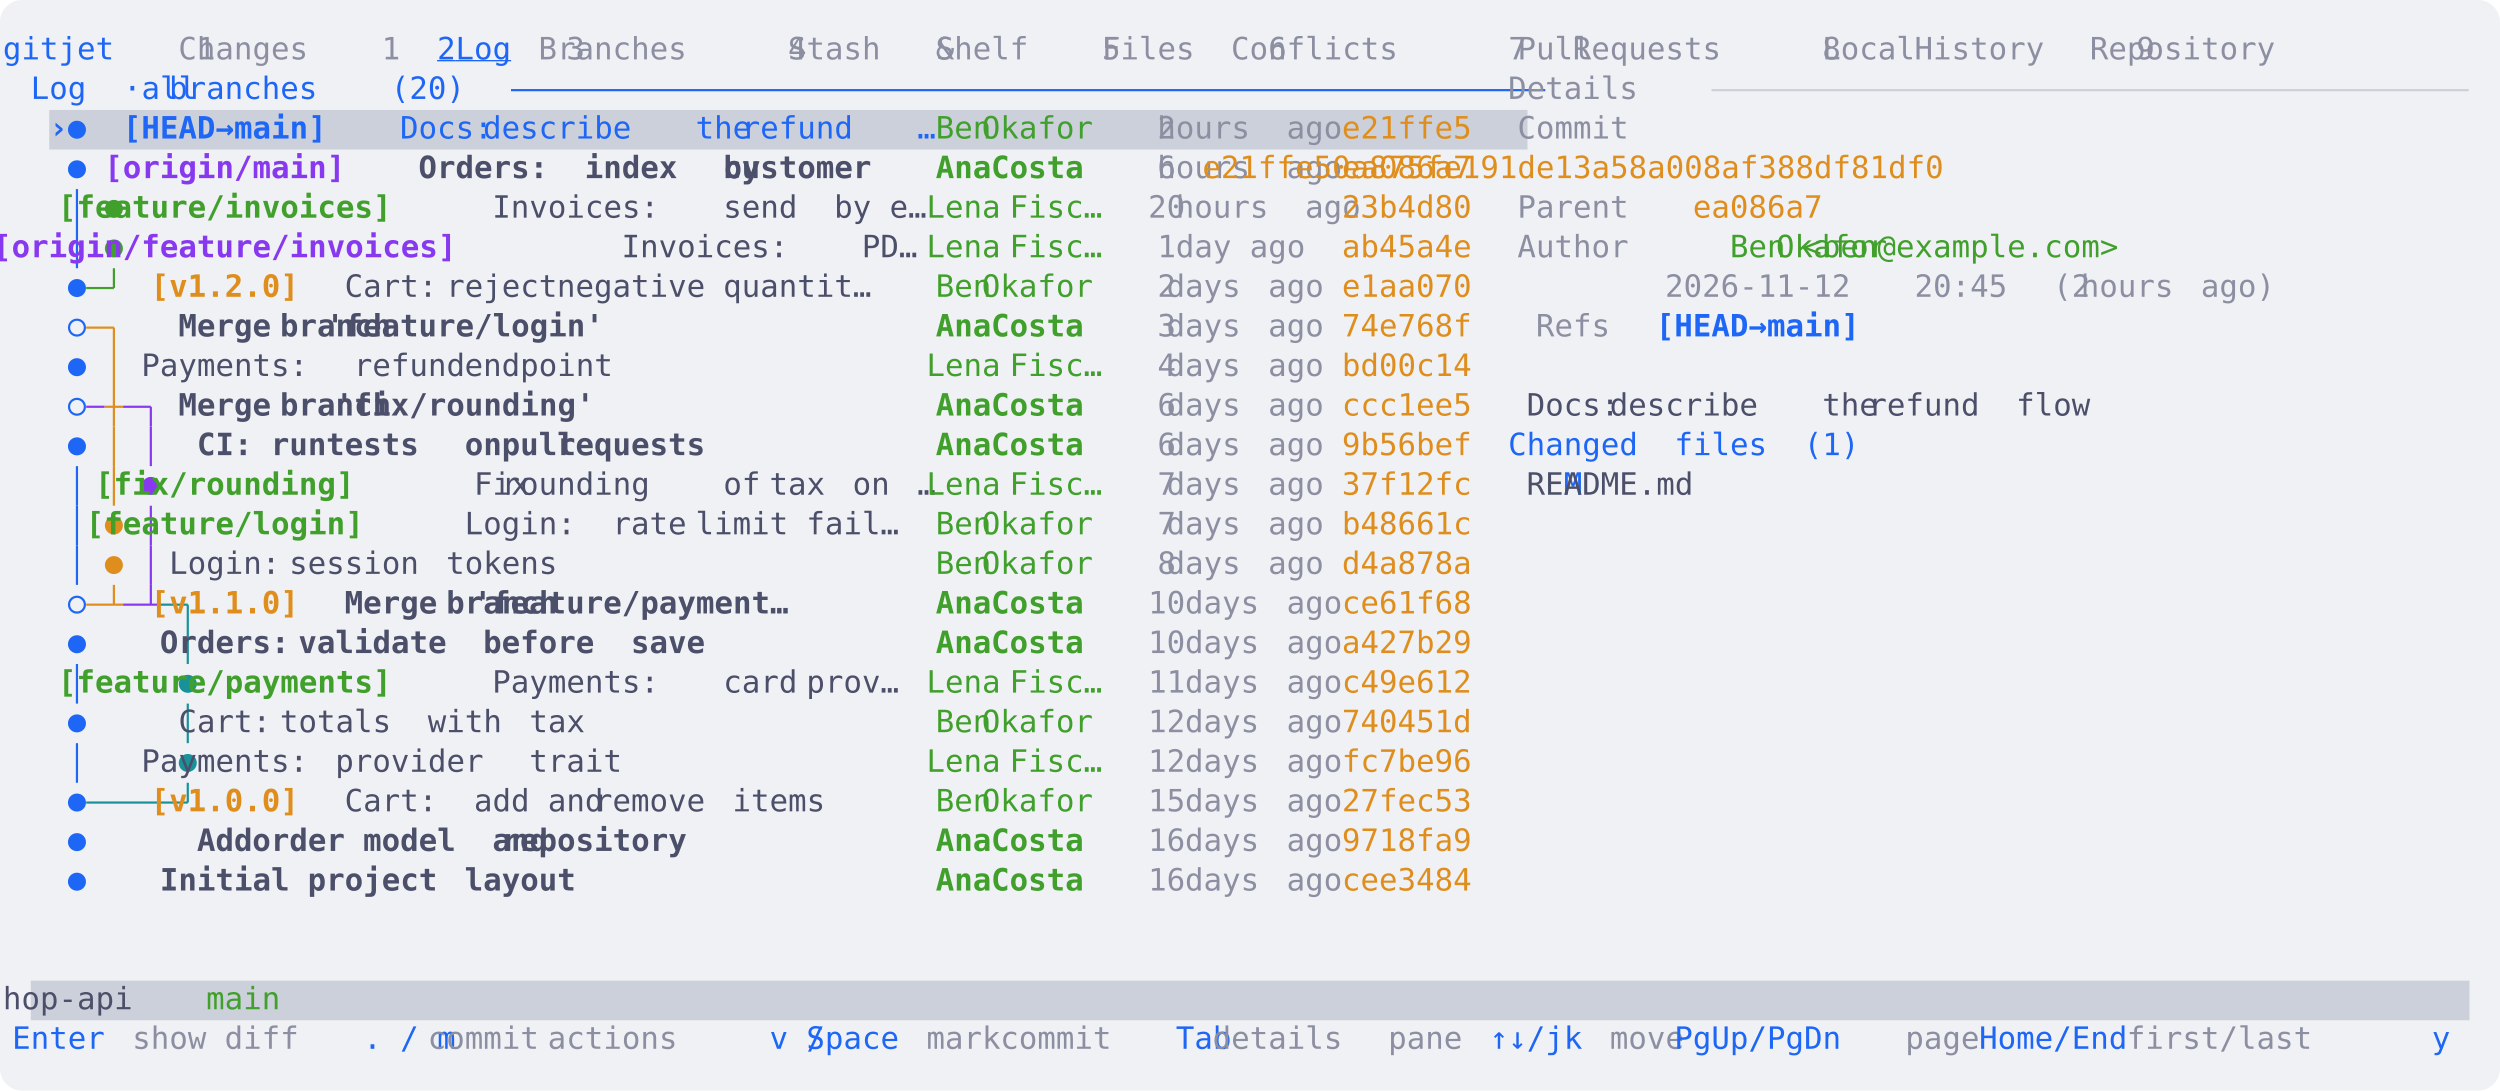
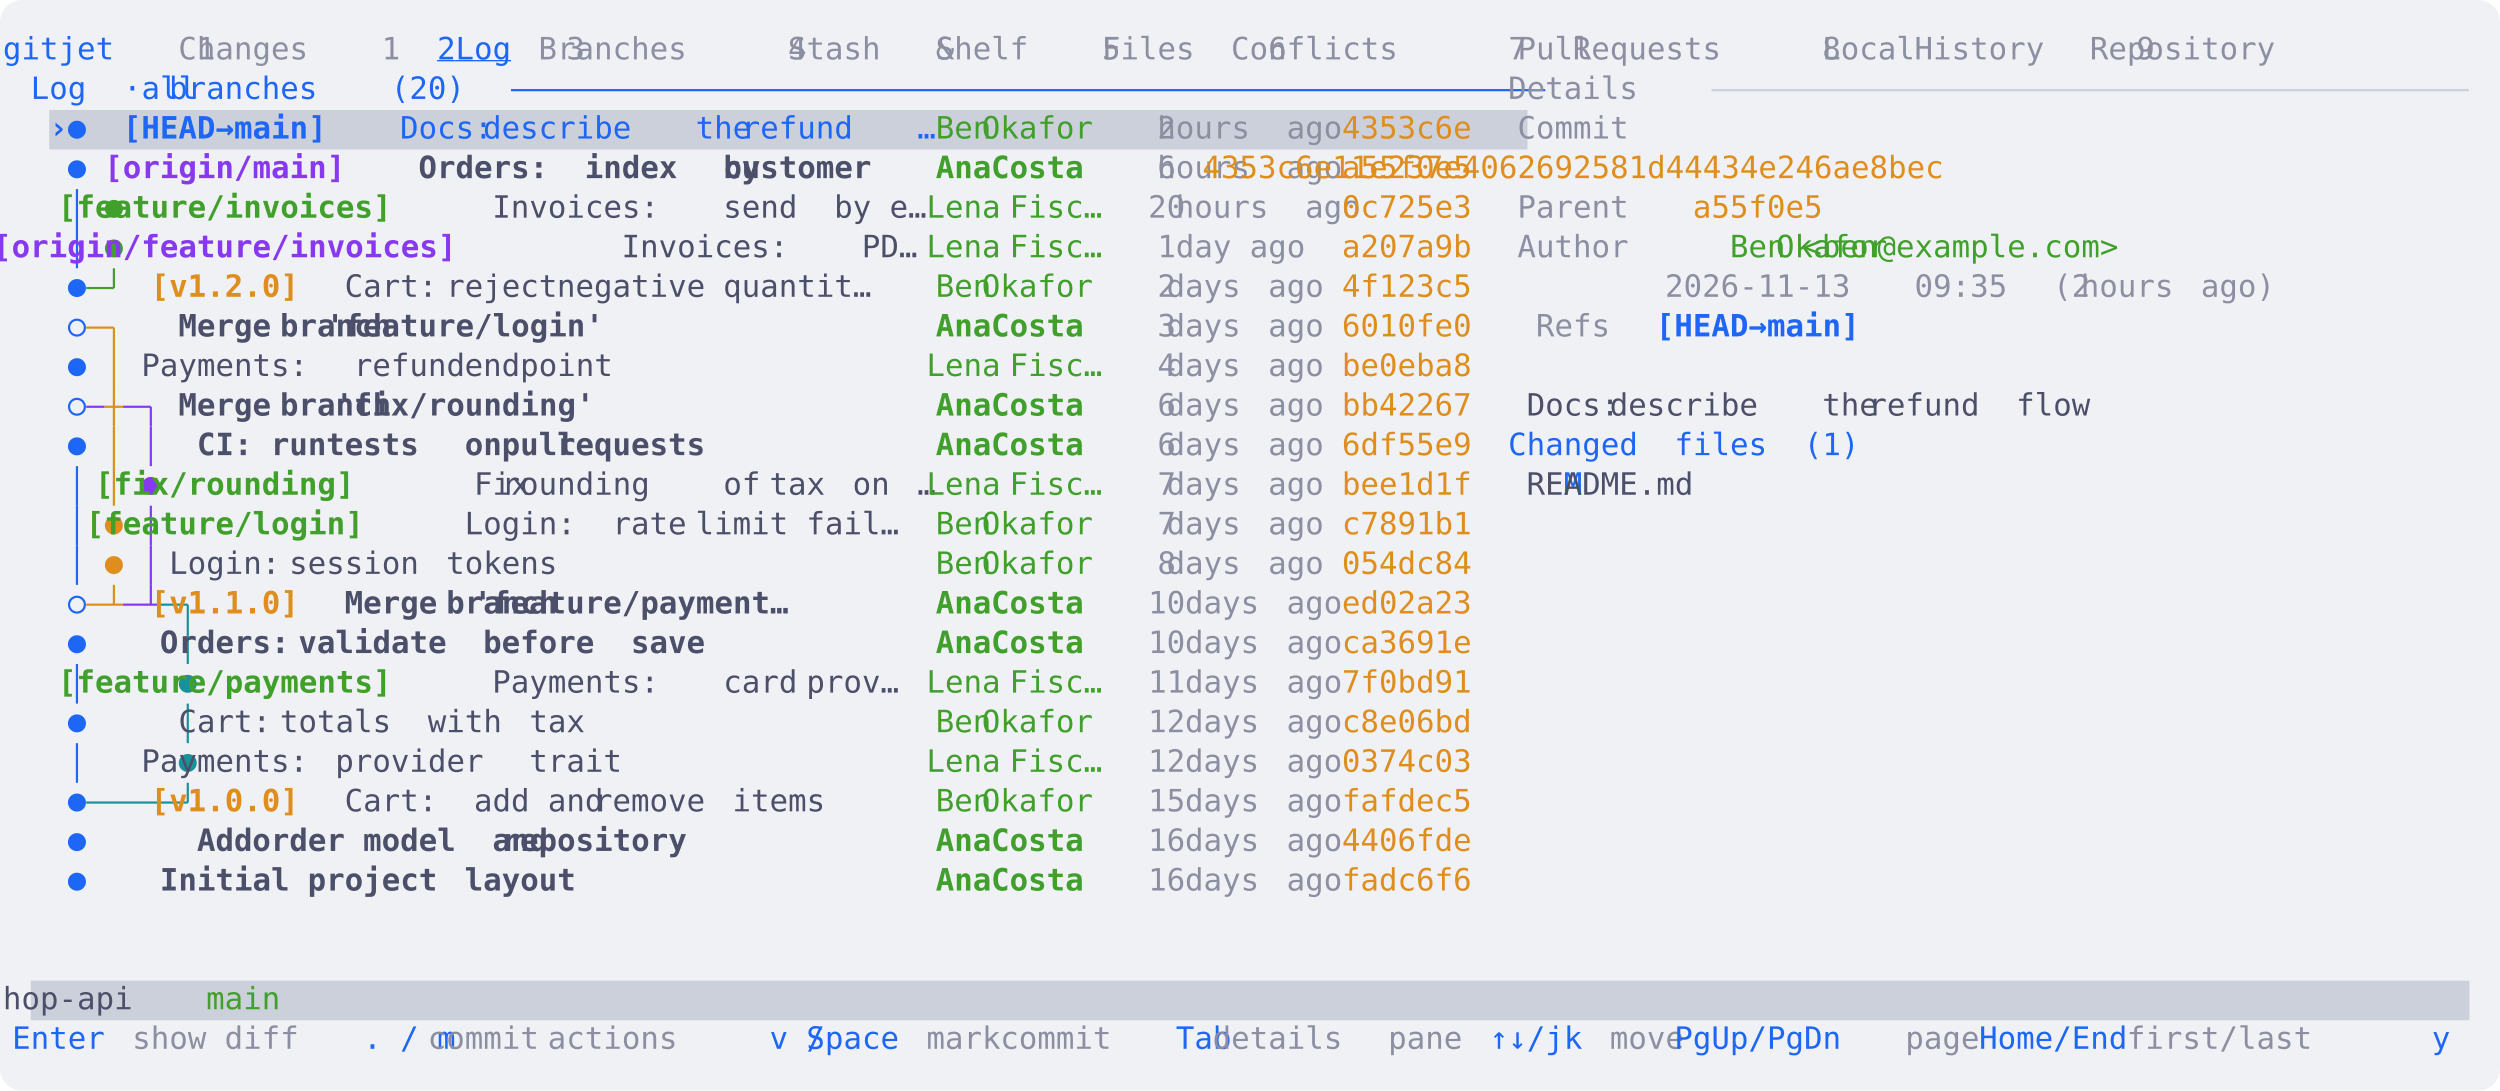
<svg xmlns="http://www.w3.org/2000/svg" viewBox="0 0 1137 496" width="1137" height="496" font-family="'JetBrains Mono','Cascadia Mono','DejaVu Sans Mono',Menlo,Consolas,'Liberation Mono',monospace" font-size="14">
  <rect width="100%" height="100%" rx="10" fill="#eff1f5" />
  <rect x="22.4" y="50.0" width="672.3" height="18" fill="#ccd0da" />
  <circle cx="35.0" cy="59.0" r="3.6" fill="#1e66f5" stroke="#1e66f5" />
  <circle cx="35.0" cy="77.0" r="3.6" fill="#1e66f5" stroke="#1e66f5" />
  <circle cx="51.8" cy="95.0" r="3.6" fill="#40a02b" stroke="#40a02b" />
  <circle cx="51.8" cy="113.0" r="3.6" fill="#40a02b" stroke="#40a02b" />
  <circle cx="35.0" cy="131.0" r="3.6" fill="#1e66f5" stroke="#1e66f5" />
  <circle cx="35.0" cy="149.0" r="3.6" fill="none" stroke="#1e66f5" />
  <circle cx="35.0" cy="167.0" r="3.6" fill="#1e66f5" stroke="#1e66f5" />
  <circle cx="35.0" cy="185.0" r="3.6" fill="none" stroke="#1e66f5" />
  <circle cx="35.0" cy="203.0" r="3.6" fill="#1e66f5" stroke="#1e66f5" />
  <circle cx="68.6" cy="221.0" r="3.6" fill="#8839ef" stroke="#8839ef" />
  <circle cx="51.8" cy="239.0" r="3.6" fill="#df8e1d" stroke="#df8e1d" />
  <circle cx="51.8" cy="257.0" r="3.6" fill="#df8e1d" stroke="#df8e1d" />
  <circle cx="35.0" cy="275.0" r="3.6" fill="none" stroke="#1e66f5" />
  <circle cx="35.0" cy="293.0" r="3.6" fill="#1e66f5" stroke="#1e66f5" />
  <circle cx="85.4" cy="311.0" r="3.6" fill="#179299" stroke="#179299" />
  <circle cx="35.0" cy="329.0" r="3.6" fill="#1e66f5" stroke="#1e66f5" />
  <circle cx="85.4" cy="347.0" r="3.6" fill="#179299" stroke="#179299" />
  <circle cx="35.0" cy="365.0" r="3.6" fill="#1e66f5" stroke="#1e66f5" />
  <circle cx="35.0" cy="383.0" r="3.6" fill="#1e66f5" stroke="#1e66f5" />
  <circle cx="35.0" cy="401.0" r="3.6" fill="#1e66f5" stroke="#1e66f5" />
  <rect x="14.0" y="446.0" width="1109.1" height="18" fill="#ccd0da" />
  <path d="M232.4 41.0H240.8M240.8 41.0H249.2M249.2 41.0H257.6M257.6 41.0H266.0M266.0 41.0H274.4M274.4 41.0H282.8M282.8 41.0H291.2M291.2 41.0H299.6M299.6 41.0H308.0M308.0 41.0H316.4M316.4 41.0H324.8M324.8 41.0H333.2M333.2 41.0H341.6M341.6 41.0H350.0M350.0 41.0H358.4M358.4 41.0H366.8M366.8 41.0H375.2M375.2 41.0H383.6M383.6 41.0H392.0M392.0 41.0H400.4M400.4 41.0H408.8M408.8 41.0H417.2M417.2 41.0H425.6M425.6 41.0H434.0M434.0 41.0H442.4M442.4 41.0H450.8M450.8 41.0H459.2M459.2 41.0H467.6M467.6 41.0H476.0M476.0 41.0H484.4M484.4 41.0H492.8M492.8 41.0H501.2M501.2 41.0H509.6M509.6 41.0H518.0M518.0 41.0H526.4M526.4 41.0H534.8M534.8 41.0H543.2M543.2 41.0H551.6M551.6 41.0H560.0M560.0 41.0H568.4M568.4 41.0H576.8M576.8 41.0H585.2M585.2 41.0H593.6M593.6 41.0H602.0M602.0 41.0H610.4M610.4 41.0H618.8M618.8 41.0H627.2M627.2 41.0H635.6M635.6 41.0H644.0M644.0 41.0H652.4M652.4 41.0H660.8M660.8 41.0H669.2M669.2 41.0H677.6M677.6 41.0H686.0M686.0 41.0H694.4M694.4 41.0H702.8" stroke="#1e66f5" fill="none" />
  <path d="M778.4 41.0H786.8M786.8 41.0H795.2M795.2 41.0H803.6M803.6 41.0H812.0M812.0 41.0H820.4M820.4 41.0H828.8M828.8 41.0H837.2M837.2 41.0H845.6M845.6 41.0H854.0M854.0 41.0H862.4M862.4 41.0H870.8M870.8 41.0H879.2M879.2 41.0H887.6M887.6 41.0H896.0M896.0 41.0H904.4M904.4 41.0H912.8M912.8 41.0H921.2M921.2 41.0H929.6M929.6 41.0H938.0M938.0 41.0H946.4M946.4 41.0H954.8M954.8 41.0H963.2M963.2 41.0H971.6M971.6 41.0H980.0M980.0 41.0H988.4M988.4 41.0H996.8M996.8 41.0H1005.2M1005.2 41.0H1013.6M1013.6 41.0H1022.0M1022.0 41.0H1030.4M1030.4 41.0H1038.8M1038.8 41.0H1047.2M1047.2 41.0H1055.6M1055.6 41.0H1064.0M1064.0 41.0H1072.4M1072.4 41.0H1080.8M1080.8 41.0H1089.2M1089.2 41.0H1097.6M1097.6 41.0H1106.0M1106.0 41.0H1114.4M1114.4 41.0H1122.8" stroke="#ccd0da" fill="none" />
  <path d="M35.0 86.0V104.0M35.0 104.0V122.0" stroke="#1e66f5" fill="none" />
  <path d="M39.2 131.0H47.6M47.6 131.0H51.8M51.8 122.0V131.0" stroke="#40a02b" fill="none" />
  <path d="M39.2 149.0H47.6M47.6 149.0H51.8M51.8 149.0V158.0M51.8 158.0V176.0" stroke="#df8e1d" fill="none" />
  <path d="M39.2 185.0H47.6" stroke="#8839ef" fill="none" />
  <path d="M47.6 185.0H56.0M51.8 176.0V194.0" stroke="#df8e1d" fill="none" />
  <path d="M56.0 185.0H64.4M64.4 185.0H68.6M68.6 185.0V194.0" stroke="#8839ef" fill="none" />
  <path d="M51.8 194.0V212.0" stroke="#df8e1d" fill="none" />
  <path d="M68.6 194.0V212.0" stroke="#8839ef" fill="none" />
  <path d="M35.0 212.0V230.0" stroke="#1e66f5" fill="none" />
  <path d="M51.8 212.0V230.0" stroke="#df8e1d" fill="none" />
  <path d="M35.0 230.0V248.0" stroke="#1e66f5" fill="none" />
  <path d="M68.6 230.0V248.0" stroke="#8839ef" fill="none" />
  <path d="M35.0 248.0V266.0" stroke="#1e66f5" fill="none" />
  <path d="M68.6 248.0V266.0" stroke="#8839ef" fill="none" />
  <path d="M39.2 275.0H47.6M47.6 275.0H56.0M51.8 266.0V275.0" stroke="#df8e1d" fill="none" />
  <path d="M56.0 275.0H64.4M64.4 275.0H72.8M68.6 266.0V275.0" stroke="#8839ef" fill="none" />
  <path d="M72.8 275.0H81.2M81.2 275.0H85.4M85.4 275.0V284.0M85.4 284.0V302.0" stroke="#179299" fill="none" />
  <path d="M35.0 302.0V320.0" stroke="#1e66f5" fill="none" />
  <path d="M85.4 320.0V338.0" stroke="#179299" fill="none" />
  <path d="M35.0 338.0V356.0" stroke="#1e66f5" fill="none" />
  <path d="M39.2 365.0H47.6M47.6 365.0H56.0M56.0 365.0H64.4M64.4 365.0H72.8M72.8 365.0H81.2M81.2 365.0H85.4M85.4 356.0V365.0" stroke="#179299" fill="none" />
  <g text-anchor="middle">
    <text x="26.6 35.0 43.4 51.8 60.2 68.6" y="27.0" fill="#1e66f5">gitjet</text>
    <text x="93.8" y="27.0" fill="#8c8fa1">1</text>
    <text x="110.6 119.0 127.4 135.8 144.2 152.6 161.0" y="27.0" fill="#8c8fa1">Changes</text>
    <text x="177.8" y="27.0" fill="#8c8fa1">1</text>
    <text x="203.0" y="27.0" fill="#1e66f5" text-decoration="underline">2</text>
    <text x="219.8 228.2 236.6" y="27.0" fill="#1e66f5" text-decoration="underline">Log</text>
    <text x="261.8" y="27.0" fill="#8c8fa1">3</text>
    <text x="278.6 287.0 295.4 303.8 312.2 320.6 329.0 337.4" y="27.0" fill="#8c8fa1">Branches</text>
    <text x="362.6" y="27.0" fill="#8c8fa1">4</text>
    <text x="379.4 387.8 396.2 404.6 413.0" y="27.0" fill="#8c8fa1">Stash</text>
    <text x="429.8" y="27.0" fill="#8c8fa1">&amp;</text>
    <text x="446.6 455.0 463.4 471.8 480.2" y="27.0" fill="#8c8fa1">Shelf</text>
    <text x="505.4" y="27.0" fill="#8c8fa1">5</text>
    <text x="522.2 530.6 539.0 547.4 555.8" y="27.0" fill="#8c8fa1">Files</text>
    <text x="581.0" y="27.0" fill="#8c8fa1">6</text>
    <text x="597.8 606.2 614.6 623.0 631.4 639.8 648.2 656.6 665.0" y="27.0" fill="#8c8fa1">Conflicts</text>
    <text x="690.2" y="27.0" fill="#8c8fa1">7</text>
    <text x="707.0 715.4 723.8 732.2" y="27.0" fill="#8c8fa1">Pull</text>
    <text x="749.0 757.4 765.8 774.2 782.6 791.0 799.4 807.8" y="27.0" fill="#8c8fa1">Requests</text>
    <text x="833.0" y="27.0" fill="#8c8fa1">8</text>
    <text x="849.8 858.2 866.6 875.0 883.4" y="27.0" fill="#8c8fa1">Local</text>
    <text x="900.2 908.6 917.0 925.4 933.8 942.2 950.6" y="27.0" fill="#8c8fa1">History</text>
    <text x="975.8" y="27.0" fill="#8c8fa1">9</text>
    <text x="992.6 1001.0 1009.4 1017.8 1026.2 1034.6 1043.0 1051.4 1059.8 1068.2" y="27.0" fill="#8c8fa1">Repository</text>
    <text x="26.6 35.0 43.4" y="45.0" fill="#1e66f5">Log</text>
    <text x="60.2" y="45.0" fill="#1e66f5">·</text>
    <text x="77.0 85.4 93.8" y="45.0" fill="#1e66f5">all</text>
    <text x="110.6 119.0 127.4 135.8 144.2 152.6 161.0 169.4" y="45.0" fill="#1e66f5">branches</text>
    <text x="194.6 203.0 211.4 219.8" y="45.0" fill="#1e66f5">(20)</text>
    <text x="715.4 723.8 732.2 740.6 749.0 757.4 765.8" y="45.0" fill="#8c8fa1">Details</text>
    <text x="26.6" y="63.0" fill="#1e66f5" font-weight="bold">›</text>
    <text x="102.2 110.6 119.0 127.4 135.8 144.2 152.6 161.0 169.4 177.8 186.2" y="63.0" fill="#1e66f5" font-weight="bold">[HEAD→main]</text>
    <text x="203.0 211.4 219.8 228.2 236.6" y="63.0" fill="#1e66f5">Docs:</text>
    <text x="253.4 261.8 270.2 278.6 287.0 295.4 303.8 312.2" y="63.0" fill="#1e66f5">describe</text>
    <text x="329.0 337.4 345.8" y="63.0" fill="#1e66f5">the</text>
    <text x="362.6 371.0 379.4 387.8 396.2 404.6" y="63.0" fill="#1e66f5">refund</text>
    <text x="421.4" y="63.0" fill="#1e66f5">…</text>
    <text x="438.2 446.6 455.0" y="63.0" fill="#40a02b">Ben</text>
    <text x="471.8 480.2 488.6 497.0 505.4 513.8" y="63.0" fill="#40a02b">Okafor</text>
    <text x="530.6" y="63.0" fill="#8c8fa1">2</text>
    <text x="547.4 555.8 564.2 572.6 581.0" y="63.0" fill="#8c8fa1">hours</text>
    <text x="597.8 606.2 614.6" y="63.0" fill="#8c8fa1">ago</text>
-     <text x="639.8 648.2 656.6 665.0 673.4 681.8 690.2" y="63.0" fill="#df8e1d">e21ffe5</text>
+     <text x="639.8 648.2 656.6 665.0 673.4 681.8 690.2" y="63.0" fill="#df8e1d">4353c6e</text>
    <text x="715.4 723.8 732.2 740.6 749.0 757.4" y="63.0" fill="#8c8fa1">Commit</text>
    <text x="102.2 110.6 119.0 127.4 135.8 144.2 152.6 161.0 169.4 177.8 186.2 194.6 203.0" y="81.0" fill="#8839ef" font-weight="bold">[origin/main]</text>
    <text x="219.8 228.2 236.6 245.0 253.4 261.8 270.2" y="81.0" fill="#4c4f69" font-weight="bold">Orders:</text>
    <text x="287.0 295.4 303.8 312.2 320.6" y="81.0" fill="#4c4f69" font-weight="bold">index</text>
    <text x="337.4 345.8" y="81.0" fill="#4c4f69" font-weight="bold">by</text>
    <text x="362.6 371.0 379.4 387.8 396.2 404.6 413.0 421.4" y="81.0" fill="#4c4f69" font-weight="bold">customer</text>
    <text x="438.2 446.6 455.0" y="81.0" fill="#40a02b" font-weight="bold">Ana</text>
    <text x="471.8 480.2 488.6 497.0 505.4" y="81.0" fill="#40a02b" font-weight="bold">Costa</text>
    <text x="530.6" y="81.0" fill="#8c8fa1">6</text>
    <text x="547.4 555.8 564.2 572.6 581.0" y="81.0" fill="#8c8fa1">hours</text>
    <text x="597.8 606.2 614.6" y="81.0" fill="#8c8fa1">ago</text>
-     <text x="639.8 648.2 656.6 665.0 673.4 681.8 690.2" y="81.0" fill="#df8e1d">ea086a7</text>
-     <text x="715.4 723.8 732.2 740.6 749.0 757.4 765.8 774.2 782.6 791.0 799.4 807.8 816.2 824.6 833.0 841.4 849.8 858.2 866.6 875.0 883.4 891.8 900.2 908.6 917.0 925.4 933.8 942.2 950.6 959.0 967.4 975.8 984.2 992.6 1001.0 1009.4 1017.8 1026.2 1034.6 1043.0" y="81.0" fill="#df8e1d">e21ffe50a875fe191de13a58a008af388df81df0</text>
+     <text x="639.8 648.2 656.6 665.0 673.4 681.8 690.2" y="81.0" fill="#df8e1d">a55f0e5</text>
+     <text x="715.4 723.8 732.2 740.6 749.0 757.4 765.8 774.2 782.6 791.0 799.4 807.8 816.2 824.6 833.0 841.4 849.8 858.2 866.6 875.0 883.4 891.8 900.2 908.6 917.0 925.4 933.8 942.2 950.6 959.0 967.4 975.8 984.2 992.6 1001.0 1009.4 1017.8 1026.2 1034.6 1043.0" y="81.0" fill="#df8e1d">4353c6e11e237e4062692581d44434e246ae8bec</text>
    <text x="102.2 110.6 119.0 127.4 135.8 144.2 152.6 161.0 169.4 177.8 186.2 194.6 203.0 211.4 219.8 228.2 236.6 245.0" y="99.0" fill="#40a02b" font-weight="bold">[feature/invoices]</text>
    <text x="261.8 270.2 278.6 287.0 295.4 303.8 312.2 320.6 329.0" y="99.0" fill="#4c4f69">Invoices:</text>
    <text x="345.8 354.2 362.6 371.0" y="99.0" fill="#4c4f69">send</text>
    <text x="387.8 396.2" y="99.0" fill="#4c4f69">by</text>
    <text x="413.0 421.4" y="99.0" fill="#4c4f69">e…</text>
    <text x="438.2 446.6 455.0 463.4" y="99.0" fill="#40a02b">Lena</text>
    <text x="480.2 488.6 497.0 505.4 513.8" y="99.0" fill="#40a02b">Fisc…</text>
    <text x="530.6 539.0" y="99.0" fill="#8c8fa1">20</text>
    <text x="555.8 564.2 572.6 581.0 589.4" y="99.0" fill="#8c8fa1">hours</text>
    <text x="606.2 614.6 623.0" y="99.0" fill="#8c8fa1">ago</text>
-     <text x="639.8 648.2 656.6 665.0 673.4 681.8 690.2" y="99.0" fill="#df8e1d">23b4d80</text>
+     <text x="639.8 648.2 656.6 665.0 673.4 681.8 690.2" y="99.0" fill="#df8e1d">0c725e3</text>
    <text x="715.4 723.8 732.2 740.6 749.0 757.4" y="99.0" fill="#8c8fa1">Parent</text>
-     <text x="799.4 807.8 816.2 824.6 833.0 841.4 849.8" y="99.0" fill="#df8e1d">ea086a7</text>
+     <text x="799.4 807.8 816.2 824.6 833.0 841.4 849.8" y="99.0" fill="#df8e1d">a55f0e5</text>
    <text x="102.2 110.6 119.0 127.4 135.8 144.2 152.6 161.0 169.4 177.8 186.2 194.6 203.0 211.4 219.8 228.2 236.6 245.0 253.4 261.8 270.2 278.6 287.0 295.4 303.8" y="117.0" fill="#8839ef" font-weight="bold">[origin/feature/invoices]</text>
    <text x="320.6 329.0 337.4 345.8 354.2 362.6 371.0 379.4 387.8" y="117.0" fill="#4c4f69">Invoices:</text>
    <text x="404.6 413.0 421.4" y="117.0" fill="#4c4f69">PD…</text>
    <text x="438.2 446.6 455.0 463.4" y="117.0" fill="#40a02b">Lena</text>
    <text x="480.2 488.6 497.0 505.4 513.8" y="117.0" fill="#40a02b">Fisc…</text>
    <text x="530.6" y="117.0" fill="#8c8fa1">1</text>
    <text x="547.4 555.8 564.2" y="117.0" fill="#8c8fa1">day</text>
    <text x="581.0 589.4 597.8" y="117.0" fill="#8c8fa1">ago</text>
-     <text x="639.8 648.2 656.6 665.0 673.4 681.8 690.2" y="117.0" fill="#df8e1d">ab45a4e</text>
+     <text x="639.8 648.2 656.6 665.0 673.4 681.8 690.2" y="117.0" fill="#df8e1d">a207a9b</text>
    <text x="715.4 723.8 732.2 740.6 749.0 757.4" y="117.0" fill="#8c8fa1">Author</text>
    <text x="799.4 807.8 816.2" y="117.0" fill="#40a02b">Ben</text>
    <text x="833.0 841.4 849.8 858.2 866.6 875.0" y="117.0" fill="#40a02b">Okafor</text>
    <text x="891.8 900.2 908.6 917.0 925.4 933.8 942.2 950.6 959.0 967.4 975.8 984.2 992.6 1001.0 1009.4 1017.8 1026.2" y="117.0" fill="#40a02b">&lt;ben@example.com&gt;</text>
    <text x="102.2 110.6 119.0 127.4 135.8 144.2 152.6 161.0" y="135.0" fill="#df8e1d" font-weight="bold">[v1.2.0]</text>
    <text x="177.8 186.2 194.6 203.0 211.4" y="135.0" fill="#4c4f69">Cart:</text>
    <text x="228.2 236.6 245.0 253.4 261.8 270.2" y="135.0" fill="#4c4f69">reject</text>
    <text x="287.0 295.4 303.8 312.2 320.6 329.0 337.4 345.8" y="135.0" fill="#4c4f69">negative</text>
    <text x="362.6 371.0 379.4 387.8 396.2 404.6 413.0 421.4" y="135.0" fill="#4c4f69">quantit…</text>
    <text x="438.2 446.6 455.0" y="135.0" fill="#40a02b">Ben</text>
    <text x="471.8 480.2 488.6 497.0 505.4 513.8" y="135.0" fill="#40a02b">Okafor</text>
    <text x="530.6" y="135.0" fill="#8c8fa1">2</text>
    <text x="547.4 555.8 564.2 572.6" y="135.0" fill="#8c8fa1">days</text>
    <text x="589.4 597.8 606.2" y="135.0" fill="#8c8fa1">ago</text>
-     <text x="639.8 648.2 656.6 665.0 673.4 681.8 690.2" y="135.0" fill="#df8e1d">e1aa070</text>
-     <text x="799.4 807.8 816.2 824.6 833.0 841.4 849.8 858.2 866.6 875.0" y="135.0" fill="#8c8fa1">2026-11-12</text>
-     <text x="891.8 900.2 908.6 917.0 925.4" y="135.0" fill="#8c8fa1">20:45</text>
+     <text x="639.8 648.2 656.6 665.0 673.4 681.8 690.2" y="135.0" fill="#df8e1d">4f123c5</text>
+     <text x="799.4 807.8 816.2 824.6 833.0 841.4 849.8 858.2 866.6 875.0" y="135.0" fill="#8c8fa1">2026-11-13</text>
+     <text x="891.8 900.2 908.6 917.0 925.4" y="135.0" fill="#8c8fa1">09:35</text>
    <text x="942.2 950.6" y="135.0" fill="#8c8fa1">(2</text>
    <text x="967.4 975.8 984.2 992.6 1001.0" y="135.0" fill="#8c8fa1">hours</text>
    <text x="1017.8 1026.2 1034.6 1043.0" y="135.0" fill="#8c8fa1">ago)</text>
    <text x="102.2 110.6 119.0 127.4 135.8" y="153.0" fill="#4c4f69" font-weight="bold">Merge</text>
    <text x="152.6 161.0 169.4 177.8 186.2 194.6" y="153.0" fill="#4c4f69" font-weight="bold">branch</text>
    <text x="211.4 219.8 228.2 236.6 245.0 253.4 261.8 270.2 278.6 287.0 295.4 303.8 312.2 320.6 329.0" y="153.0" fill="#4c4f69" font-weight="bold">'feature/login'</text>
    <text x="438.2 446.6 455.0" y="153.0" fill="#40a02b" font-weight="bold">Ana</text>
    <text x="471.8 480.2 488.6 497.0 505.4" y="153.0" fill="#40a02b" font-weight="bold">Costa</text>
    <text x="530.6" y="153.0" fill="#8c8fa1">3</text>
    <text x="547.4 555.8 564.2 572.6" y="153.0" fill="#8c8fa1">days</text>
    <text x="589.4 597.8 606.2" y="153.0" fill="#8c8fa1">ago</text>
-     <text x="639.8 648.2 656.6 665.0 673.4 681.8 690.2" y="153.0" fill="#df8e1d">74e768f</text>
+     <text x="639.8 648.2 656.6 665.0 673.4 681.8 690.2" y="153.0" fill="#df8e1d">6010fe0</text>
    <text x="715.4 723.8 732.2 740.6" y="153.0" fill="#8c8fa1">Refs</text>
    <text x="799.4 807.8 816.2 824.6 833.0 841.4 849.8 858.2 866.6 875.0 883.4" y="153.0" fill="#1e66f5" font-weight="bold">[HEAD→main]</text>
    <text x="102.2 110.6 119.0 127.4 135.8 144.2 152.6 161.0 169.4" y="171.0" fill="#4c4f69">Payments:</text>
    <text x="186.2 194.6 203.0 211.4 219.8 228.2" y="171.0" fill="#4c4f69">refund</text>
    <text x="245.0 253.4 261.8 270.2 278.6 287.0 295.4 303.8" y="171.0" fill="#4c4f69">endpoint</text>
    <text x="438.2 446.6 455.0 463.4" y="171.0" fill="#40a02b">Lena</text>
    <text x="480.2 488.6 497.0 505.4 513.8" y="171.0" fill="#40a02b">Fisc…</text>
    <text x="530.6" y="171.0" fill="#8c8fa1">4</text>
    <text x="547.4 555.8 564.2 572.6" y="171.0" fill="#8c8fa1">days</text>
    <text x="589.4 597.8 606.2" y="171.0" fill="#8c8fa1">ago</text>
-     <text x="639.8 648.2 656.6 665.0 673.4 681.8 690.2" y="171.0" fill="#df8e1d">bd00c14</text>
+     <text x="639.8 648.2 656.6 665.0 673.4 681.8 690.2" y="171.0" fill="#df8e1d">be0eba8</text>
    <text x="102.2 110.6 119.0 127.4 135.8" y="189.0" fill="#4c4f69" font-weight="bold">Merge</text>
    <text x="152.6 161.0 169.4 177.8 186.2 194.6" y="189.0" fill="#4c4f69" font-weight="bold">branch</text>
    <text x="211.4 219.8 228.2 236.6 245.0 253.4 261.8 270.2 278.6 287.0 295.4 303.8 312.2 320.6" y="189.0" fill="#4c4f69" font-weight="bold">'fix/rounding'</text>
    <text x="438.2 446.6 455.0" y="189.0" fill="#40a02b" font-weight="bold">Ana</text>
    <text x="471.8 480.2 488.6 497.0 505.4" y="189.0" fill="#40a02b" font-weight="bold">Costa</text>
    <text x="530.6" y="189.0" fill="#8c8fa1">6</text>
    <text x="547.4 555.8 564.2 572.6" y="189.0" fill="#8c8fa1">days</text>
    <text x="589.4 597.8 606.2" y="189.0" fill="#8c8fa1">ago</text>
-     <text x="639.8 648.2 656.6 665.0 673.4 681.8 690.2" y="189.0" fill="#df8e1d">ccc1ee5</text>
+     <text x="639.8 648.2 656.6 665.0 673.4 681.8 690.2" y="189.0" fill="#df8e1d">bb42267</text>
    <text x="715.4 723.8 732.2 740.6 749.0" y="189.0" fill="#4c4f69">Docs:</text>
    <text x="765.8 774.2 782.6 791.0 799.4 807.8 816.2 824.6" y="189.0" fill="#4c4f69">describe</text>
    <text x="841.4 849.8 858.2" y="189.0" fill="#4c4f69">the</text>
    <text x="875.0 883.4 891.8 900.2 908.6 917.0" y="189.0" fill="#4c4f69">refund</text>
    <text x="933.8 942.2 950.6 959.0" y="189.0" fill="#4c4f69">flow</text>
    <text x="102.2 110.6 119.0" y="207.0" fill="#4c4f69" font-weight="bold">CI:</text>
    <text x="135.8 144.2 152.6" y="207.0" fill="#4c4f69" font-weight="bold">run</text>
    <text x="169.4 177.8 186.2 194.6 203.0" y="207.0" fill="#4c4f69" font-weight="bold">tests</text>
    <text x="219.8 228.2" y="207.0" fill="#4c4f69" font-weight="bold">on</text>
    <text x="245.0 253.4 261.8 270.2" y="207.0" fill="#4c4f69" font-weight="bold">pull</text>
    <text x="287.0 295.4 303.8 312.2 320.6 329.0 337.4 345.8" y="207.0" fill="#4c4f69" font-weight="bold">requests</text>
    <text x="438.2 446.6 455.0" y="207.0" fill="#40a02b" font-weight="bold">Ana</text>
    <text x="471.8 480.2 488.6 497.0 505.4" y="207.0" fill="#40a02b" font-weight="bold">Costa</text>
    <text x="530.6" y="207.0" fill="#8c8fa1">6</text>
    <text x="547.4 555.8 564.2 572.6" y="207.0" fill="#8c8fa1">days</text>
    <text x="589.4 597.8 606.2" y="207.0" fill="#8c8fa1">ago</text>
-     <text x="639.8 648.2 656.6 665.0 673.4 681.8 690.2" y="207.0" fill="#df8e1d">9b56bef</text>
+     <text x="639.8 648.2 656.6 665.0 673.4 681.8 690.2" y="207.0" fill="#df8e1d">6df55e9</text>
    <text x="715.4 723.8 732.2 740.6 749.0 757.4 765.8" y="207.0" fill="#1e66f5">Changed</text>
    <text x="782.6 791.0 799.4 807.8 816.2" y="207.0" fill="#1e66f5">files</text>
    <text x="833.0 841.4 849.8" y="207.0" fill="#1e66f5">(1)</text>
    <text x="102.2 110.6 119.0 127.4 135.8 144.2 152.6 161.0 169.4 177.8 186.2 194.6 203.0 211.4" y="225.0" fill="#40a02b" font-weight="bold">[fix/rounding]</text>
    <text x="228.2 236.6 245.0" y="225.0" fill="#4c4f69">Fix</text>
    <text x="261.8 270.2 278.6 287.0 295.4 303.8 312.2 320.6" y="225.0" fill="#4c4f69">rounding</text>
    <text x="337.4 345.8" y="225.0" fill="#4c4f69">of</text>
    <text x="362.6 371.0 379.4" y="225.0" fill="#4c4f69">tax</text>
    <text x="396.2 404.6" y="225.0" fill="#4c4f69">on</text>
    <text x="421.4" y="225.0" fill="#4c4f69">…</text>
    <text x="438.2 446.6 455.0 463.4" y="225.0" fill="#40a02b">Lena</text>
    <text x="480.2 488.6 497.0 505.4 513.8" y="225.0" fill="#40a02b">Fisc…</text>
    <text x="530.6" y="225.0" fill="#8c8fa1">7</text>
    <text x="547.4 555.8 564.2 572.6" y="225.0" fill="#8c8fa1">days</text>
    <text x="589.4 597.8 606.2" y="225.0" fill="#8c8fa1">ago</text>
-     <text x="639.8 648.2 656.6 665.0 673.4 681.8 690.2" y="225.0" fill="#df8e1d">37f12fc</text>
+     <text x="639.8 648.2 656.6 665.0 673.4 681.8 690.2" y="225.0" fill="#df8e1d">bee1d1f</text>
    <text x="715.4" y="225.0" fill="#1e66f5">M</text>
    <text x="732.2 740.6 749.0 757.4 765.8 774.2 782.6 791.0 799.4" y="225.0" fill="#4c4f69">README.md</text>
    <text x="102.2 110.6 119.0 127.4 135.8 144.2 152.6 161.0 169.4 177.8 186.2 194.6 203.0 211.4 219.8" y="243.0" fill="#40a02b" font-weight="bold">[feature/login]</text>
    <text x="236.6 245.0 253.4 261.8 270.2 278.6" y="243.0" fill="#4c4f69">Login:</text>
    <text x="295.4 303.8 312.2 320.6" y="243.0" fill="#4c4f69">rate</text>
    <text x="337.4 345.8 354.2 362.6 371.0" y="243.0" fill="#4c4f69">limit</text>
    <text x="387.8 396.2 404.6 413.0 421.4" y="243.0" fill="#4c4f69">fail…</text>
    <text x="438.2 446.6 455.0" y="243.0" fill="#40a02b">Ben</text>
    <text x="471.8 480.2 488.6 497.0 505.4 513.8" y="243.0" fill="#40a02b">Okafor</text>
    <text x="530.6" y="243.0" fill="#8c8fa1">7</text>
    <text x="547.4 555.8 564.2 572.6" y="243.0" fill="#8c8fa1">days</text>
    <text x="589.4 597.8 606.2" y="243.0" fill="#8c8fa1">ago</text>
-     <text x="639.8 648.2 656.6 665.0 673.4 681.8 690.2" y="243.0" fill="#df8e1d">b48661c</text>
+     <text x="639.8 648.2 656.6 665.0 673.4 681.8 690.2" y="243.0" fill="#df8e1d">c7891b1</text>
    <text x="102.2 110.6 119.0 127.4 135.8 144.2" y="261.0" fill="#4c4f69">Login:</text>
    <text x="161.0 169.4 177.8 186.2 194.6 203.0 211.4" y="261.0" fill="#4c4f69">session</text>
    <text x="228.2 236.6 245.0 253.4 261.8 270.2" y="261.0" fill="#4c4f69">tokens</text>
    <text x="438.2 446.6 455.0" y="261.0" fill="#40a02b">Ben</text>
    <text x="471.8 480.2 488.6 497.0 505.4 513.8" y="261.0" fill="#40a02b">Okafor</text>
    <text x="530.6" y="261.0" fill="#8c8fa1">8</text>
    <text x="547.4 555.8 564.2 572.6" y="261.0" fill="#8c8fa1">days</text>
    <text x="589.4 597.8 606.2" y="261.0" fill="#8c8fa1">ago</text>
-     <text x="639.8 648.2 656.6 665.0 673.4 681.8 690.2" y="261.0" fill="#df8e1d">d4a878a</text>
+     <text x="639.8 648.2 656.6 665.0 673.4 681.8 690.2" y="261.0" fill="#df8e1d">054dc84</text>
    <text x="102.2 110.6 119.0 127.4 135.8 144.2 152.6 161.0" y="279.0" fill="#df8e1d" font-weight="bold">[v1.1.0]</text>
    <text x="177.8 186.2 194.6 203.0 211.4" y="279.0" fill="#4c4f69" font-weight="bold">Merge</text>
    <text x="228.2 236.6 245.0 253.4 261.8 270.2" y="279.0" fill="#4c4f69" font-weight="bold">branch</text>
    <text x="287.0 295.4 303.8 312.2 320.6 329.0 337.4 345.8 354.2 362.6 371.0 379.4 387.8 396.2 404.6 413.0 421.4" y="279.0" fill="#4c4f69" font-weight="bold">'feature/payment…</text>
    <text x="438.2 446.6 455.0" y="279.0" fill="#40a02b" font-weight="bold">Ana</text>
    <text x="471.8 480.2 488.6 497.0 505.4" y="279.0" fill="#40a02b" font-weight="bold">Costa</text>
    <text x="530.6 539.0" y="279.0" fill="#8c8fa1">10</text>
    <text x="555.8 564.2 572.6 581.0" y="279.0" fill="#8c8fa1">days</text>
    <text x="597.8 606.2 614.6" y="279.0" fill="#8c8fa1">ago</text>
-     <text x="639.8 648.2 656.6 665.0 673.4 681.8 690.2" y="279.0" fill="#df8e1d">ce61f68</text>
+     <text x="639.8 648.2 656.6 665.0 673.4 681.8 690.2" y="279.0" fill="#df8e1d">ed02a23</text>
    <text x="102.2 110.6 119.0 127.4 135.8 144.2 152.6" y="297.0" fill="#4c4f69" font-weight="bold">Orders:</text>
    <text x="169.4 177.8 186.2 194.6 203.0 211.4 219.8 228.2" y="297.0" fill="#4c4f69" font-weight="bold">validate</text>
    <text x="245.0 253.4 261.8 270.2 278.6 287.0" y="297.0" fill="#4c4f69" font-weight="bold">before</text>
    <text x="303.8 312.2 320.6 329.0" y="297.0" fill="#4c4f69" font-weight="bold">save</text>
    <text x="438.2 446.6 455.0" y="297.0" fill="#40a02b" font-weight="bold">Ana</text>
    <text x="471.8 480.2 488.6 497.0 505.4" y="297.0" fill="#40a02b" font-weight="bold">Costa</text>
    <text x="530.6 539.0" y="297.0" fill="#8c8fa1">10</text>
    <text x="555.8 564.2 572.6 581.0" y="297.0" fill="#8c8fa1">days</text>
    <text x="597.8 606.2 614.6" y="297.0" fill="#8c8fa1">ago</text>
-     <text x="639.8 648.2 656.6 665.0 673.4 681.8 690.2" y="297.0" fill="#df8e1d">a427b29</text>
+     <text x="639.8 648.2 656.6 665.0 673.4 681.8 690.2" y="297.0" fill="#df8e1d">ca3691e</text>
    <text x="102.2 110.6 119.0 127.4 135.8 144.2 152.6 161.0 169.4 177.8 186.2 194.6 203.0 211.4 219.8 228.2 236.6 245.0" y="315.0" fill="#40a02b" font-weight="bold">[feature/payments]</text>
    <text x="261.8 270.2 278.6 287.0 295.4 303.8 312.2 320.6 329.0" y="315.0" fill="#4c4f69">Payments:</text>
    <text x="345.8 354.2 362.6 371.0" y="315.0" fill="#4c4f69">card</text>
    <text x="387.8 396.2 404.6 413.0 421.4" y="315.0" fill="#4c4f69">prov…</text>
    <text x="438.2 446.6 455.0 463.4" y="315.0" fill="#40a02b">Lena</text>
    <text x="480.2 488.6 497.0 505.4 513.8" y="315.0" fill="#40a02b">Fisc…</text>
    <text x="530.6 539.0" y="315.0" fill="#8c8fa1">11</text>
    <text x="555.8 564.2 572.6 581.0" y="315.0" fill="#8c8fa1">days</text>
    <text x="597.8 606.2 614.6" y="315.0" fill="#8c8fa1">ago</text>
-     <text x="639.8 648.2 656.6 665.0 673.4 681.8 690.2" y="315.0" fill="#df8e1d">c49e612</text>
+     <text x="639.8 648.2 656.6 665.0 673.4 681.8 690.2" y="315.0" fill="#df8e1d">7f0bd91</text>
    <text x="102.2 110.6 119.0 127.4 135.8" y="333.0" fill="#4c4f69">Cart:</text>
    <text x="152.6 161.0 169.4 177.8 186.2 194.6" y="333.0" fill="#4c4f69">totals</text>
    <text x="211.4 219.8 228.2 236.6" y="333.0" fill="#4c4f69">with</text>
    <text x="253.4 261.8 270.2" y="333.0" fill="#4c4f69">tax</text>
    <text x="438.2 446.6 455.0" y="333.0" fill="#40a02b">Ben</text>
    <text x="471.8 480.2 488.6 497.0 505.4 513.8" y="333.0" fill="#40a02b">Okafor</text>
    <text x="530.6 539.0" y="333.0" fill="#8c8fa1">12</text>
    <text x="555.8 564.2 572.6 581.0" y="333.0" fill="#8c8fa1">days</text>
    <text x="597.8 606.2 614.6" y="333.0" fill="#8c8fa1">ago</text>
-     <text x="639.8 648.2 656.6 665.0 673.4 681.8 690.2" y="333.0" fill="#df8e1d">740451d</text>
+     <text x="639.8 648.2 656.6 665.0 673.4 681.8 690.2" y="333.0" fill="#df8e1d">c8e06bd</text>
    <text x="102.2 110.6 119.0 127.4 135.8 144.2 152.6 161.0 169.4" y="351.0" fill="#4c4f69">Payments:</text>
    <text x="186.2 194.6 203.0 211.4 219.8 228.2 236.6 245.0" y="351.0" fill="#4c4f69">provider</text>
    <text x="261.8 270.2 278.6 287.0 295.4" y="351.0" fill="#4c4f69">trait</text>
    <text x="438.2 446.6 455.0 463.4" y="351.0" fill="#40a02b">Lena</text>
    <text x="480.2 488.6 497.0 505.4 513.8" y="351.0" fill="#40a02b">Fisc…</text>
    <text x="530.6 539.0" y="351.0" fill="#8c8fa1">12</text>
    <text x="555.8 564.2 572.6 581.0" y="351.0" fill="#8c8fa1">days</text>
    <text x="597.8 606.2 614.6" y="351.0" fill="#8c8fa1">ago</text>
-     <text x="639.8 648.2 656.6 665.0 673.4 681.8 690.2" y="351.0" fill="#df8e1d">fc7be96</text>
+     <text x="639.8 648.2 656.6 665.0 673.4 681.8 690.2" y="351.0" fill="#df8e1d">0374c03</text>
    <text x="102.2 110.6 119.0 127.4 135.8 144.2 152.6 161.0" y="369.0" fill="#df8e1d" font-weight="bold">[v1.0.0]</text>
    <text x="177.8 186.2 194.6 203.0 211.4" y="369.0" fill="#4c4f69">Cart:</text>
    <text x="228.2 236.6 245.0" y="369.0" fill="#4c4f69">add</text>
    <text x="261.8 270.2 278.6" y="369.0" fill="#4c4f69">and</text>
    <text x="295.4 303.8 312.2 320.6 329.0 337.4" y="369.0" fill="#4c4f69">remove</text>
    <text x="354.2 362.6 371.0 379.4 387.8" y="369.0" fill="#4c4f69">items</text>
    <text x="438.2 446.6 455.0" y="369.0" fill="#40a02b">Ben</text>
    <text x="471.8 480.2 488.6 497.0 505.4 513.8" y="369.0" fill="#40a02b">Okafor</text>
    <text x="530.6 539.0" y="369.0" fill="#8c8fa1">15</text>
    <text x="555.8 564.2 572.6 581.0" y="369.0" fill="#8c8fa1">days</text>
    <text x="597.8 606.2 614.6" y="369.0" fill="#8c8fa1">ago</text>
-     <text x="639.8 648.2 656.6 665.0 673.4 681.8 690.2" y="369.0" fill="#df8e1d">27fec53</text>
+     <text x="639.8 648.2 656.6 665.0 673.4 681.8 690.2" y="369.0" fill="#df8e1d">fafdec5</text>
    <text x="102.2 110.6 119.0" y="387.0" fill="#4c4f69" font-weight="bold">Add</text>
    <text x="135.8 144.2 152.6 161.0 169.4" y="387.0" fill="#4c4f69" font-weight="bold">order</text>
    <text x="186.2 194.6 203.0 211.4 219.8" y="387.0" fill="#4c4f69" font-weight="bold">model</text>
    <text x="236.6 245.0 253.4" y="387.0" fill="#4c4f69" font-weight="bold">and</text>
    <text x="270.2 278.6 287.0 295.4 303.8 312.2 320.6 329.0 337.4 345.8" y="387.0" fill="#4c4f69" font-weight="bold">repository</text>
    <text x="438.2 446.6 455.0" y="387.0" fill="#40a02b" font-weight="bold">Ana</text>
    <text x="471.8 480.2 488.6 497.0 505.4" y="387.0" fill="#40a02b" font-weight="bold">Costa</text>
    <text x="530.6 539.0" y="387.0" fill="#8c8fa1">16</text>
    <text x="555.8 564.2 572.6 581.0" y="387.0" fill="#8c8fa1">days</text>
    <text x="597.8 606.2 614.6" y="387.0" fill="#8c8fa1">ago</text>
-     <text x="639.8 648.2 656.6 665.0 673.4 681.8 690.2" y="387.0" fill="#df8e1d">9718fa9</text>
+     <text x="639.8 648.2 656.6 665.0 673.4 681.8 690.2" y="387.0" fill="#df8e1d">4406fde</text>
    <text x="102.2 110.6 119.0 127.4 135.8 144.2 152.6" y="405.0" fill="#4c4f69" font-weight="bold">Initial</text>
    <text x="169.4 177.8 186.2 194.6 203.0 211.4 219.8" y="405.0" fill="#4c4f69" font-weight="bold">project</text>
    <text x="236.6 245.0 253.4 261.8 270.2 278.6" y="405.0" fill="#4c4f69" font-weight="bold">layout</text>
    <text x="438.2 446.6 455.0" y="405.0" fill="#40a02b" font-weight="bold">Ana</text>
    <text x="471.8 480.2 488.6 497.0 505.4" y="405.0" fill="#40a02b" font-weight="bold">Costa</text>
    <text x="530.6 539.0" y="405.0" fill="#8c8fa1">16</text>
    <text x="555.8 564.2 572.6 581.0" y="405.0" fill="#8c8fa1">days</text>
    <text x="597.8 606.2 614.6" y="405.0" fill="#8c8fa1">ago</text>
-     <text x="639.8 648.2 656.6 665.0 673.4 681.8 690.2" y="405.0" fill="#df8e1d">cee3484</text>
+     <text x="639.8 648.2 656.6 665.0 673.4 681.8 690.2" y="405.0" fill="#df8e1d">fadc6f6</text>
    <text x="26.6 35.0 43.4 51.8 60.2 68.6 77.0 85.4" y="459.0" fill="#4c4f69">shop-api</text>
    <text x="110.6 119.0 127.4 135.8" y="459.0" fill="#40a02b">main</text>
    <text x="26.6 35.0 43.4 51.8 60.2" y="477.0" fill="#1e66f5">Enter</text>
    <text x="77.0 85.4 93.8 102.2" y="477.0" fill="#8c8fa1">show</text>
    <text x="119.0 127.4 135.8 144.2" y="477.0" fill="#8c8fa1">diff</text>
    <text x="169.4" y="477.0" fill="#1e66f5">.</text>
    <text x="186.2" y="477.0" fill="#1e66f5">/</text>
    <text x="203.0" y="477.0" fill="#1e66f5">m</text>
    <text x="219.8 228.2 236.6 245.0 253.4 261.8" y="477.0" fill="#8c8fa1">commit</text>
    <text x="278.6 287.0 295.4 303.8 312.2 320.6 329.0" y="477.0" fill="#8c8fa1">actions</text>
    <text x="354.2" y="477.0" fill="#1e66f5">v</text>
    <text x="371.0" y="477.0" fill="#1e66f5">/</text>
    <text x="387.8 396.2 404.6 413.0 421.4" y="477.0" fill="#1e66f5">Space</text>
    <text x="438.2 446.6 455.0 463.4" y="477.0" fill="#8c8fa1">mark</text>
    <text x="480.2 488.6 497.0 505.4 513.8 522.2" y="477.0" fill="#8c8fa1">commit</text>
    <text x="547.4 555.8 564.2" y="477.0" fill="#1e66f5">Tab</text>
    <text x="581.0 589.4 597.8 606.2 614.6 623.0 631.4" y="477.0" fill="#8c8fa1">details</text>
    <text x="648.2 656.6 665.0 673.4" y="477.0" fill="#8c8fa1">pane</text>
    <text x="698.6 707.0 715.4 723.8 732.2" y="477.0" fill="#1e66f5">↑↓/jk</text>
    <text x="749.0 757.4 765.8 774.2" y="477.0" fill="#8c8fa1">move</text>
    <text x="799.4 807.8 816.2 824.6 833.0 841.4 849.8 858.2 866.6" y="477.0" fill="#1e66f5">PgUp/PgDn</text>
    <text x="883.4 891.8 900.2 908.6" y="477.0" fill="#8c8fa1">page</text>
    <text x="933.8 942.2 950.6 959.0 967.4 975.8 984.2 992.6" y="477.0" fill="#1e66f5">Home/End</text>
    <text x="1009.4 1017.8 1026.2 1034.6 1043.0 1051.4 1059.8 1068.2 1076.6 1085.0" y="477.0" fill="#8c8fa1">first/last</text>
    <text x="1110.2" y="477.0" fill="#1e66f5">y</text>
  </g>
</svg>
